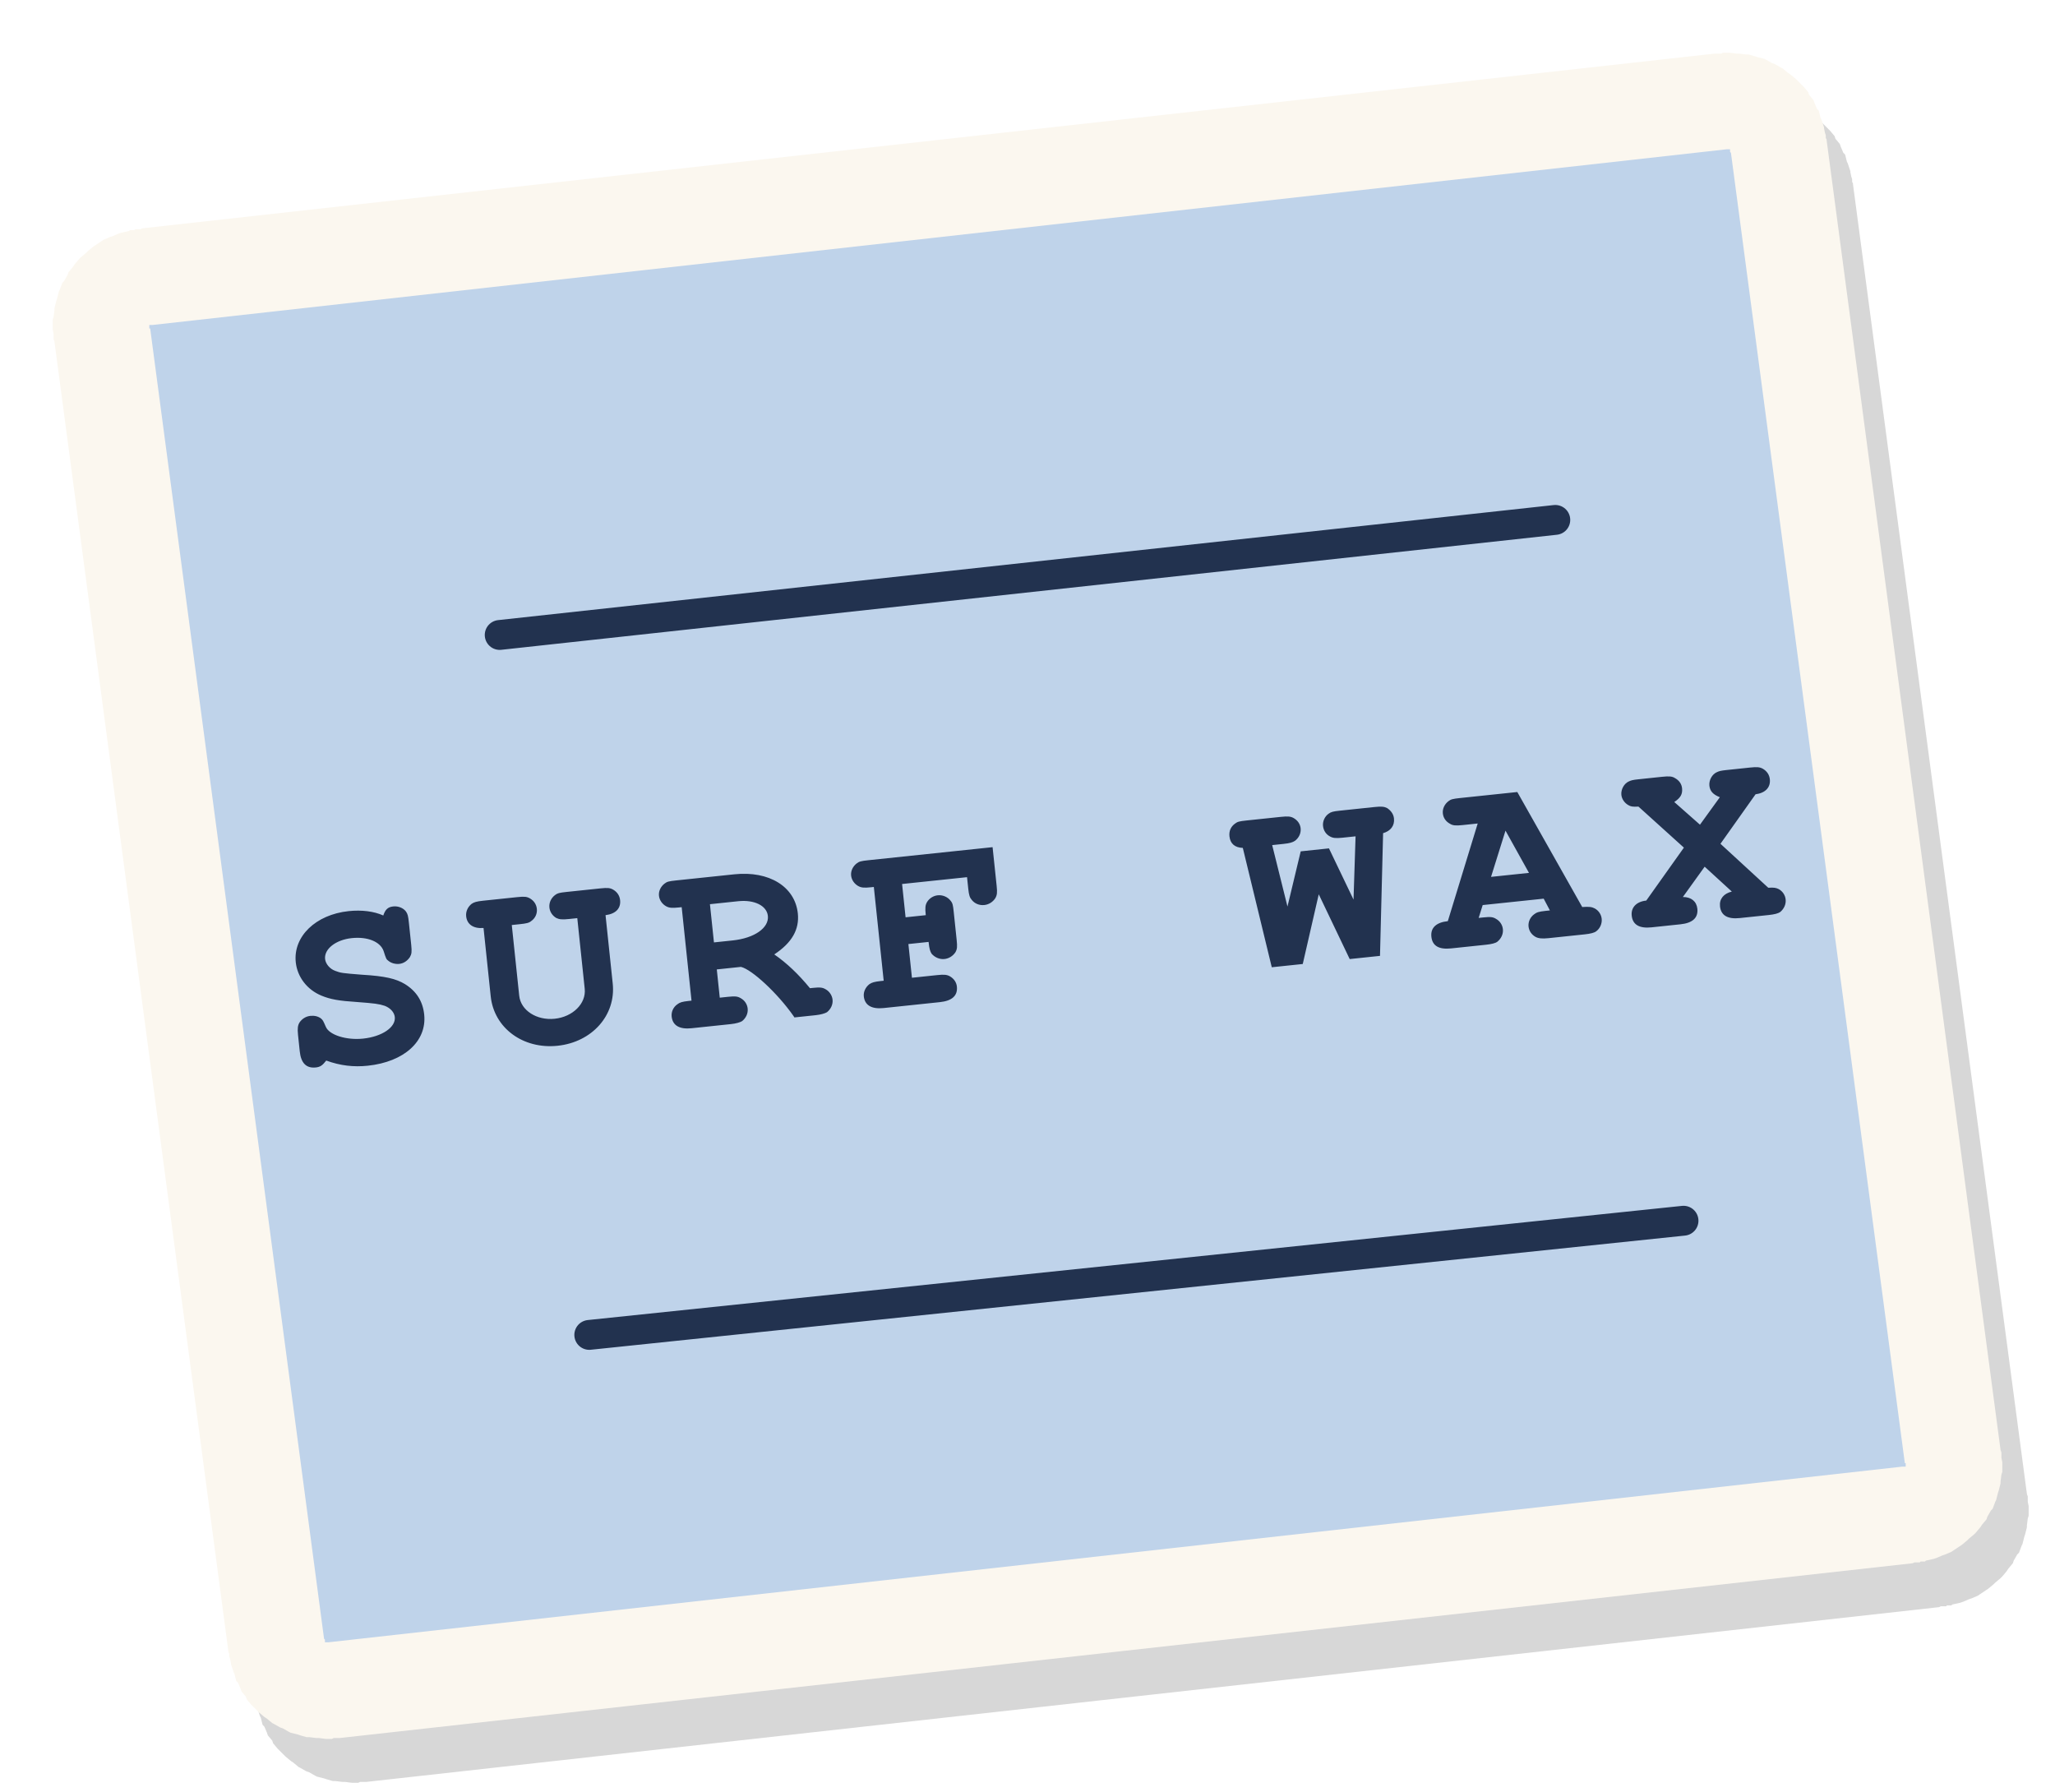
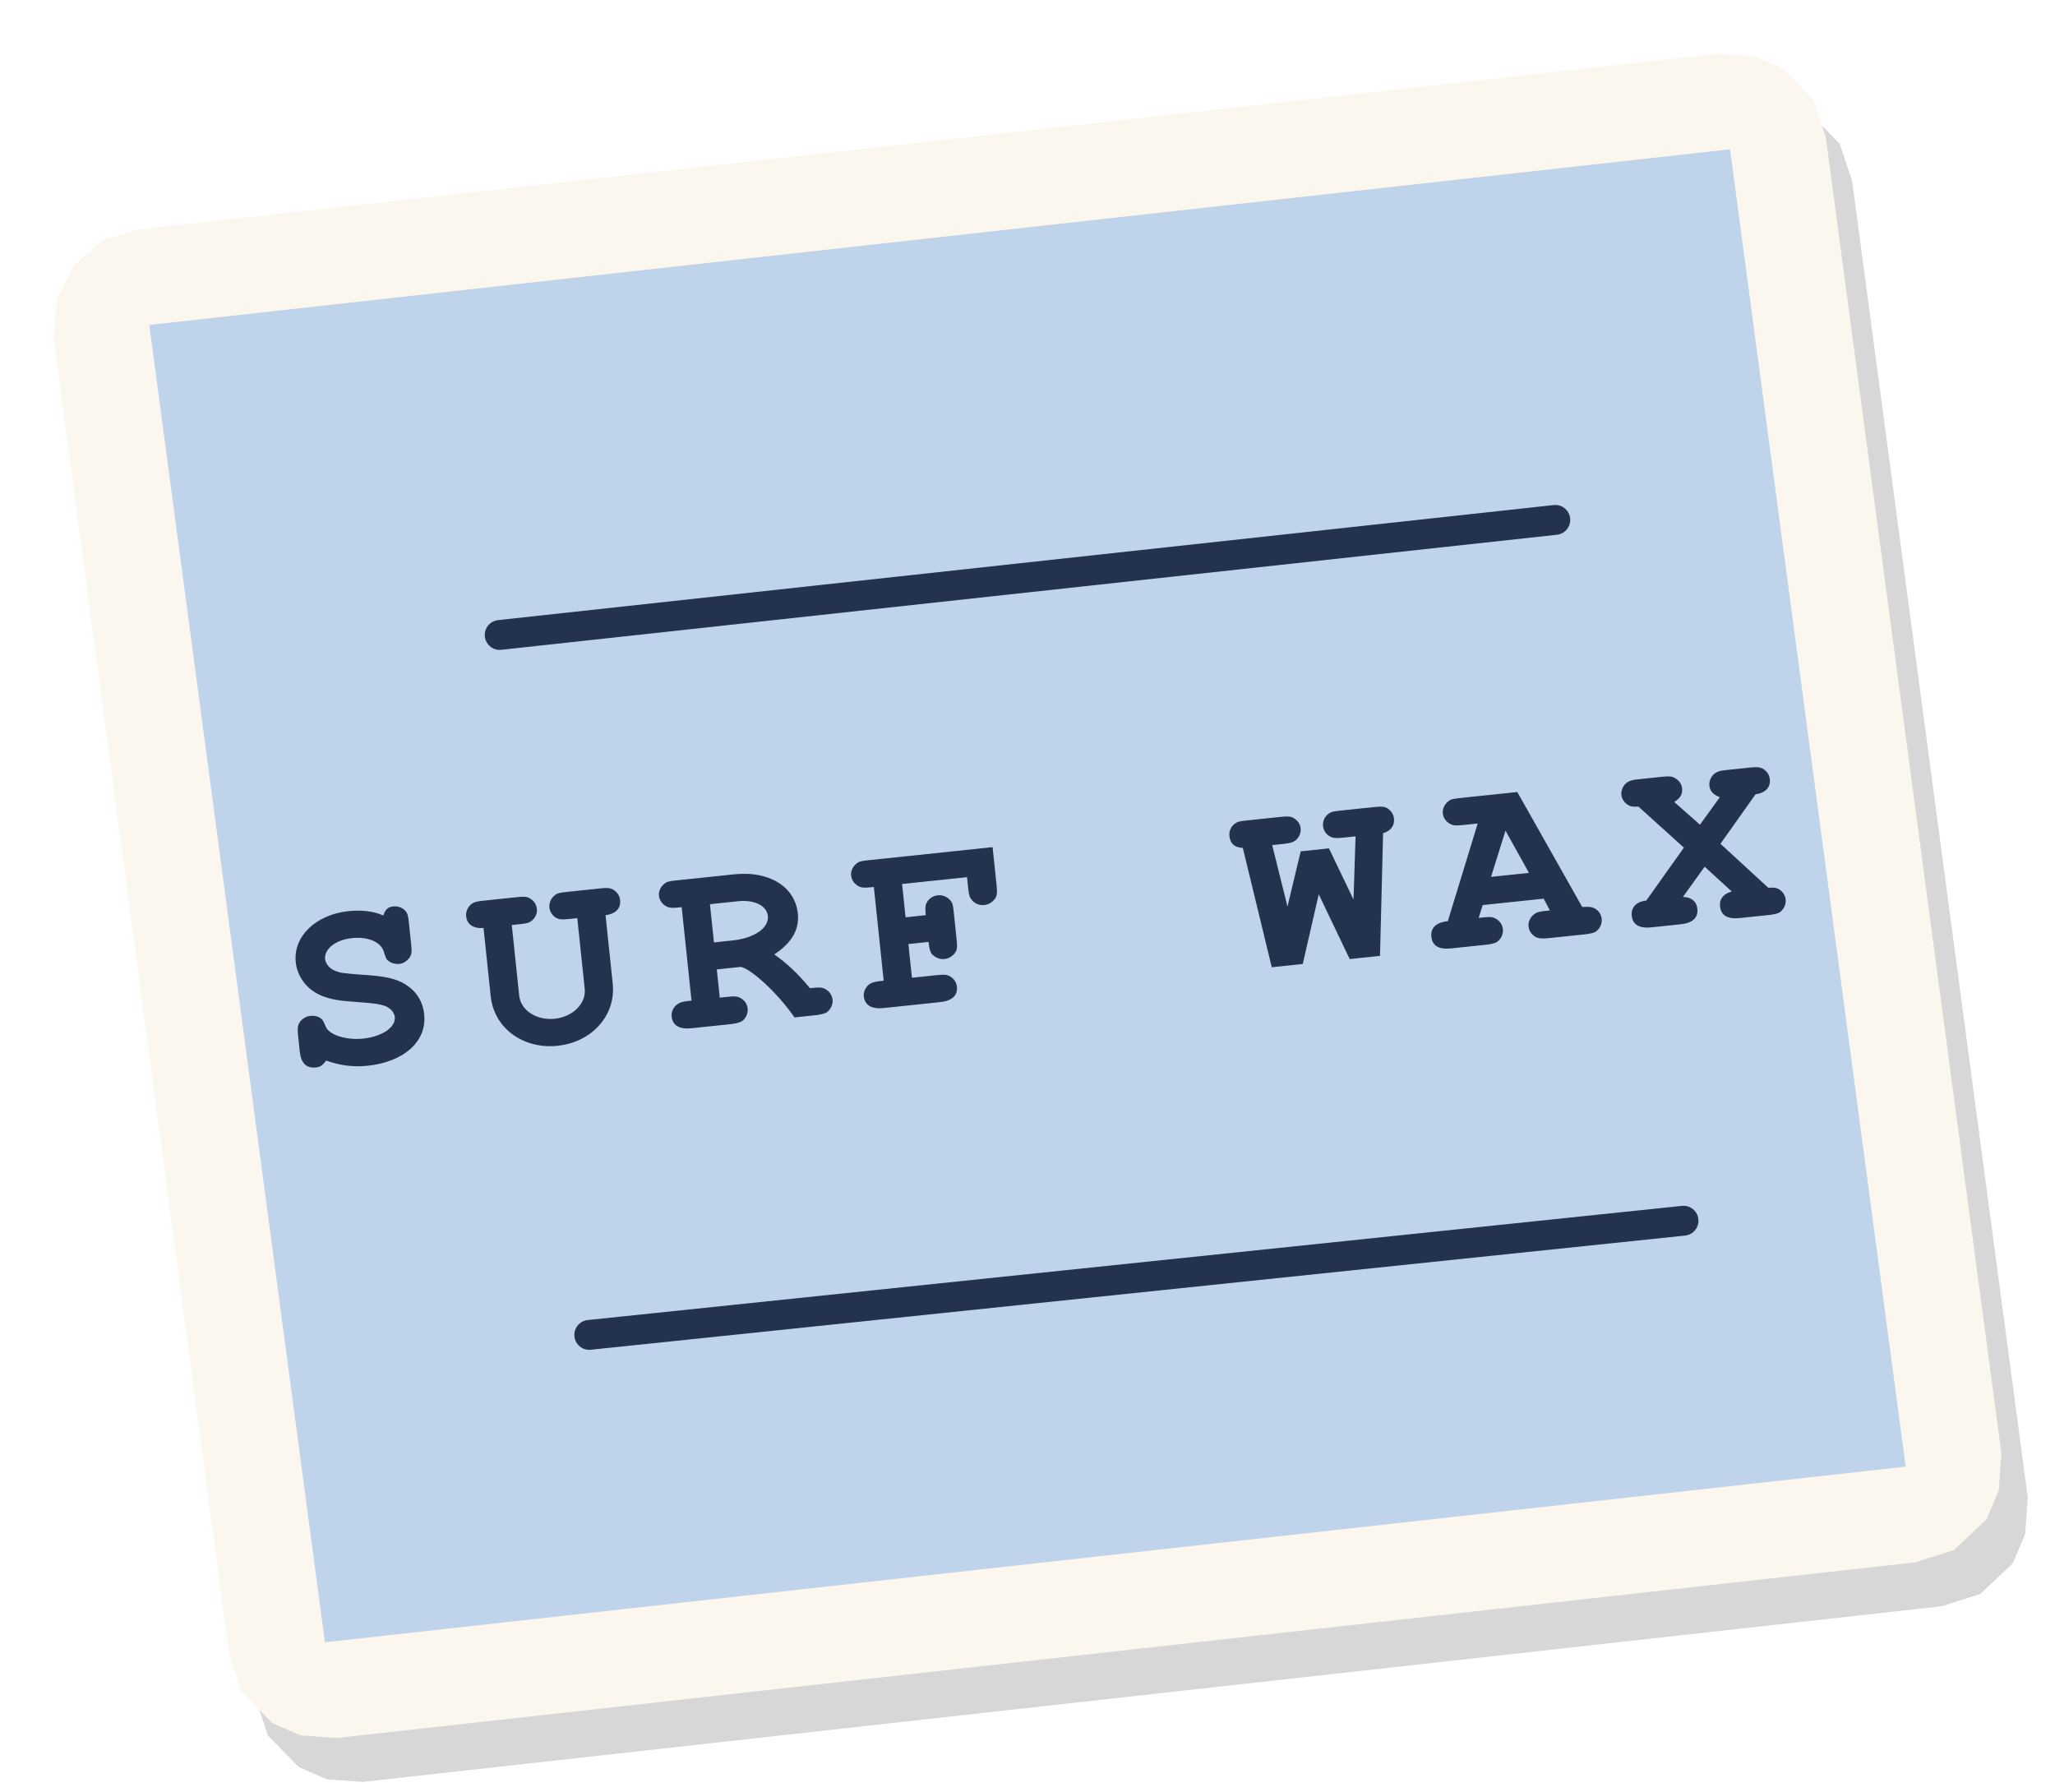
<svg xmlns="http://www.w3.org/2000/svg" viewBox="93 103 234 204">
-   <path d="M99.0 140.4L99.0 140.5L99.1 141.0L99.1 141.0L99.1 141.2L99.1 141.3L99.1 141.5L99.1 141.6L99.1 141.6L99.1 141.6L99.2 141.9L99.2 141.9L119.0 291.0L119.0 291.1L119.1 291.3L119.1 291.3L119.1 291.4L119.1 291.4L119.1 291.6L119.1 291.6L119.2 291.9L119.2 291.9L119.3 292.4L119.3 292.4L119.3 292.5L119.6 293.4L119.7 293.6L119.9 294.4L120.1 294.6L120.4 295.3L120.5 295.6L121.0 296.2L121.1 296.5L121.6 297.1L121.8 297.3L122.3 297.8L122.5 298.0L123.1 298.5L123.4 298.7L124.0 299.2L124.2 299.3L124.9 299.7L125.2 299.8L125.9 300.2L126.1 300.3L126.9 300.5L127.2 300.6L127.9 300.8L128.2 300.8L129.0 300.9L129.3 300.9L130.1 301.0L130.2 301.0L130.3 301.0L130.7 301.0L130.8 301.0L131.0 300.9L131.1 300.9L131.3 300.9L131.3 300.9L131.4 300.9L131.4 300.9L131.6 300.9L131.7 300.9L310.8 281.0L310.8 281.0L311.0 280.9L311.1 280.9L311.1 280.9L311.1 280.9L311.4 280.9L311.4 280.9L311.6 280.9L311.7 280.8L312.2 280.8L312.2 280.8L312.3 280.7L313.2 280.5L313.5 280.4L314.2 280.1L314.5 280.0L315.2 279.7L315.5 279.5L316.1 279.1L316.4 278.9L317.0 278.4L317.2 278.2L317.8 277.7L318.0 277.5L318.5 276.9L318.7 276.6L319.2 276.0L319.3 275.7L319.7 275.0L319.9 274.8L320.2 274.0L320.3 273.8L320.5 273.0L320.6 272.7L320.8 271.9L320.8 271.7L320.9 270.9L321.0 270.6L321.0 269.7L321.0 269.6L321.0 269.5L320.9 269.0L320.9 269.0L320.9 268.8L320.9 268.7L320.9 268.5L320.9 268.4L320.9 268.4L320.9 268.4L320.8 268.1L320.8 268.1L301.0 119.0L301.0 118.9L300.9 118.7L300.9 118.7L300.9 118.6L300.9 118.6L300.9 118.4L300.9 118.4L300.8 118.1L300.8 118.1L300.7 117.6L300.7 117.6L300.7 117.5L300.4 116.6L300.3 116.4L300.1 115.6L299.9 115.4L299.6 114.7L299.5 114.4L299.0 113.8L298.9 113.5L298.4 112.9L298.2 112.7L297.7 112.2L297.5 112.0L296.9 111.5L296.6 111.3L296.0 110.8L295.8 110.7L295.1 110.3L294.8 110.2L294.1 109.8L293.9 109.7L293.1 109.5L292.8 109.4L292.1 109.2L291.8 109.2L291.0 109.1L290.7 109.1L289.9 109.0L289.8 109.0L289.7 109.0L289.3 109.0L289.2 109.0L289.0 109.1L288.9 109.1L288.7 109.1L288.7 109.1L288.6 109.1L288.6 109.1L288.4 109.1L288.3 109.1L109.2 129.0L109.2 129.0L109.0 129.1L108.9 129.1L108.9 129.1L108.9 129.1L108.6 129.1L108.6 129.1L108.4 129.1L108.3 129.2L107.8 129.2L107.8 129.2L107.7 129.3L106.8 129.5L106.5 129.6L105.8 129.9L105.5 130.0L104.8 130.3L104.5 130.5L103.9 130.9L103.6 131.1L103.0 131.6L102.8 131.8L102.2 132.3L102.0 132.5L101.5 133.1L101.3 133.4L100.8 134.0L100.7 134.3L100.3 135.0L100.1 135.2L99.8 136.0L99.7 136.2L99.5 137.0L99.4 137.3L99.2 138.1L99.2 138.3L99.1 139.1L99.0 139.4L99.0 140.3Z" fill="#000" opacity=".16" transform="translate(3 5)" />
-   <path d="M99.0 140.4L99.0 140.5L99.1 141.0L99.1 141.0L99.1 141.2L99.1 141.3L99.1 141.5L99.1 141.6L99.1 141.6L99.1 141.6L99.2 141.9L99.2 141.9L119.0 291.0L119.0 291.1L119.1 291.3L119.1 291.3L119.1 291.4L119.1 291.4L119.1 291.6L119.1 291.6L119.2 291.9L119.2 291.9L119.3 292.4L119.3 292.4L119.3 292.5L119.6 293.4L119.7 293.6L119.9 294.4L120.1 294.6L120.4 295.3L120.5 295.6L121.0 296.2L121.1 296.5L121.6 297.1L121.8 297.3L122.3 297.8L122.5 298.0L123.1 298.5L123.4 298.7L124.0 299.2L124.2 299.3L124.9 299.7L125.2 299.8L125.9 300.2L126.1 300.3L126.9 300.5L127.2 300.6L127.9 300.8L128.2 300.8L129.0 300.9L129.3 300.9L130.1 301.0L130.2 301.0L130.3 301.0L130.7 301.0L130.8 301.0L131.0 300.9L131.1 300.9L131.3 300.9L131.3 300.9L131.4 300.9L131.4 300.9L131.6 300.9L131.7 300.9L310.8 281.0L310.8 281.0L311.0 280.9L311.1 280.9L311.1 280.9L311.1 280.9L311.4 280.9L311.4 280.9L311.6 280.9L311.7 280.8L312.2 280.8L312.2 280.8L312.3 280.7L313.2 280.5L313.5 280.4L314.2 280.1L314.5 280.0L315.2 279.7L315.5 279.5L316.1 279.1L316.4 278.9L317.0 278.4L317.2 278.2L317.8 277.7L318.0 277.5L318.5 276.9L318.7 276.6L319.2 276.0L319.3 275.7L319.7 275.0L319.9 274.8L320.2 274.0L320.3 273.8L320.5 273.0L320.6 272.7L320.8 271.9L320.8 271.7L320.9 270.9L321.0 270.6L321.0 269.7L321.0 269.6L321.0 269.5L320.9 269.0L320.9 269.0L320.9 268.8L320.9 268.7L320.9 268.5L320.9 268.4L320.9 268.4L320.9 268.4L320.8 268.1L320.8 268.1L301.0 119.0L301.0 118.9L300.9 118.7L300.9 118.7L300.9 118.6L300.9 118.6L300.9 118.4L300.9 118.4L300.8 118.1L300.8 118.1L300.7 117.6L300.7 117.6L300.7 117.5L300.4 116.6L300.3 116.4L300.1 115.6L299.9 115.4L299.6 114.7L299.5 114.4L299.0 113.8L298.9 113.5L298.4 112.9L298.2 112.7L297.7 112.2L297.5 112.0L296.9 111.5L296.6 111.3L296.0 110.8L295.8 110.7L295.1 110.3L294.8 110.2L294.1 109.8L293.9 109.7L293.1 109.5L292.8 109.4L292.1 109.2L291.8 109.2L291.0 109.1L290.7 109.1L289.9 109.0L289.8 109.0L289.7 109.0L289.3 109.0L289.2 109.0L289.0 109.1L288.9 109.1L288.7 109.1L288.7 109.1L288.6 109.1L288.6 109.1L288.4 109.1L288.3 109.1L109.2 129.0L109.2 129.0L109.0 129.1L108.9 129.1L108.9 129.1L108.9 129.1L108.6 129.1L108.6 129.1L108.4 129.1L108.3 129.2L107.8 129.2L107.8 129.2L107.7 129.3L106.8 129.5L106.5 129.6L105.8 129.9L105.5 130.0L104.8 130.3L104.5 130.5L103.9 130.9L103.6 131.1L103.0 131.6L102.8 131.8L102.2 132.3L102.0 132.5L101.5 133.1L101.3 133.4L100.8 134.0L100.7 134.3L100.3 135.0L100.1 135.2L99.8 136.0L99.7 136.2L99.5 137.0L99.4 137.3L99.2 138.1L99.2 138.3L99.1 139.1L99.0 139.4L99.0 140.3Z" fill="#FBF7EF" />
-   <path d="M110.0 140.0L110.0 140.1L110.0 140.4L110.1 140.4L129.9 289.6L130.0 289.7L130.0 289.9L130.0 290.0L130.1 290.0L130.3 290.0L130.4 290.0L309.6 270.0L309.6 270.0L309.9 270.0L310.0 270.0L310.0 269.9L310.0 269.6L309.9 269.6L290.1 120.4L290.0 120.3L290.0 120.1L290.0 120.0L289.9 120.0L289.7 120.0L289.6 120.0L110.4 140.0L110.4 140.0L110.1 140.0Z" fill="#BFD3EA" />
+   <path d="M108.9 129.1L104.8 130.3L101.5 133.1L99.5 137.0L99.1 141.4L119.1 291.4L120.5 295.6L124.0 299.2L127.2 300.6L131.3 300.9L311.1 280.9L315.5 279.5L319.2 276.0L320.6 272.7L320.9 268.5L300.9 118.6L299.5 114.4L296.0 110.8L292.8 109.4L288.7 109.1Z" fill="#000" opacity=".16" transform="translate(3 5)" />
+   <path d="M108.9 129.1L104.8 130.3L101.5 133.1L99.5 137.0L99.1 141.4L119.1 291.4L120.5 295.6L124.0 299.2L127.2 300.6L131.3 300.9L311.1 280.9L315.5 279.5L319.2 276.0L320.6 272.7L320.9 268.5L300.9 118.6L299.5 114.4L296.0 110.8L292.8 109.4L288.7 109.1Z" fill="#FBF7EF" />
+   <path d="M110.0 140.0L130.0 290.0L310.0 270.0L290.0 120.0Z" fill="#BFD3EA" />
  <g fill="none" stroke="#22324F" stroke-width="3.4" stroke-linecap="round" stroke-linejoin="round">
    <path d="M149.9 175.3 270.1 162.2" />
    <path d="M160.1 255.0 284.7 242.0" />
  </g>
  <text x="210" y="216" text-anchor="middle" transform="rotate(-6 210 205)" font-family="Courier Prime, Courier, monospace" font-weight="700" font-size="30" letter-spacing="4" fill="#22324F">SURF WAX</text>
</svg>
